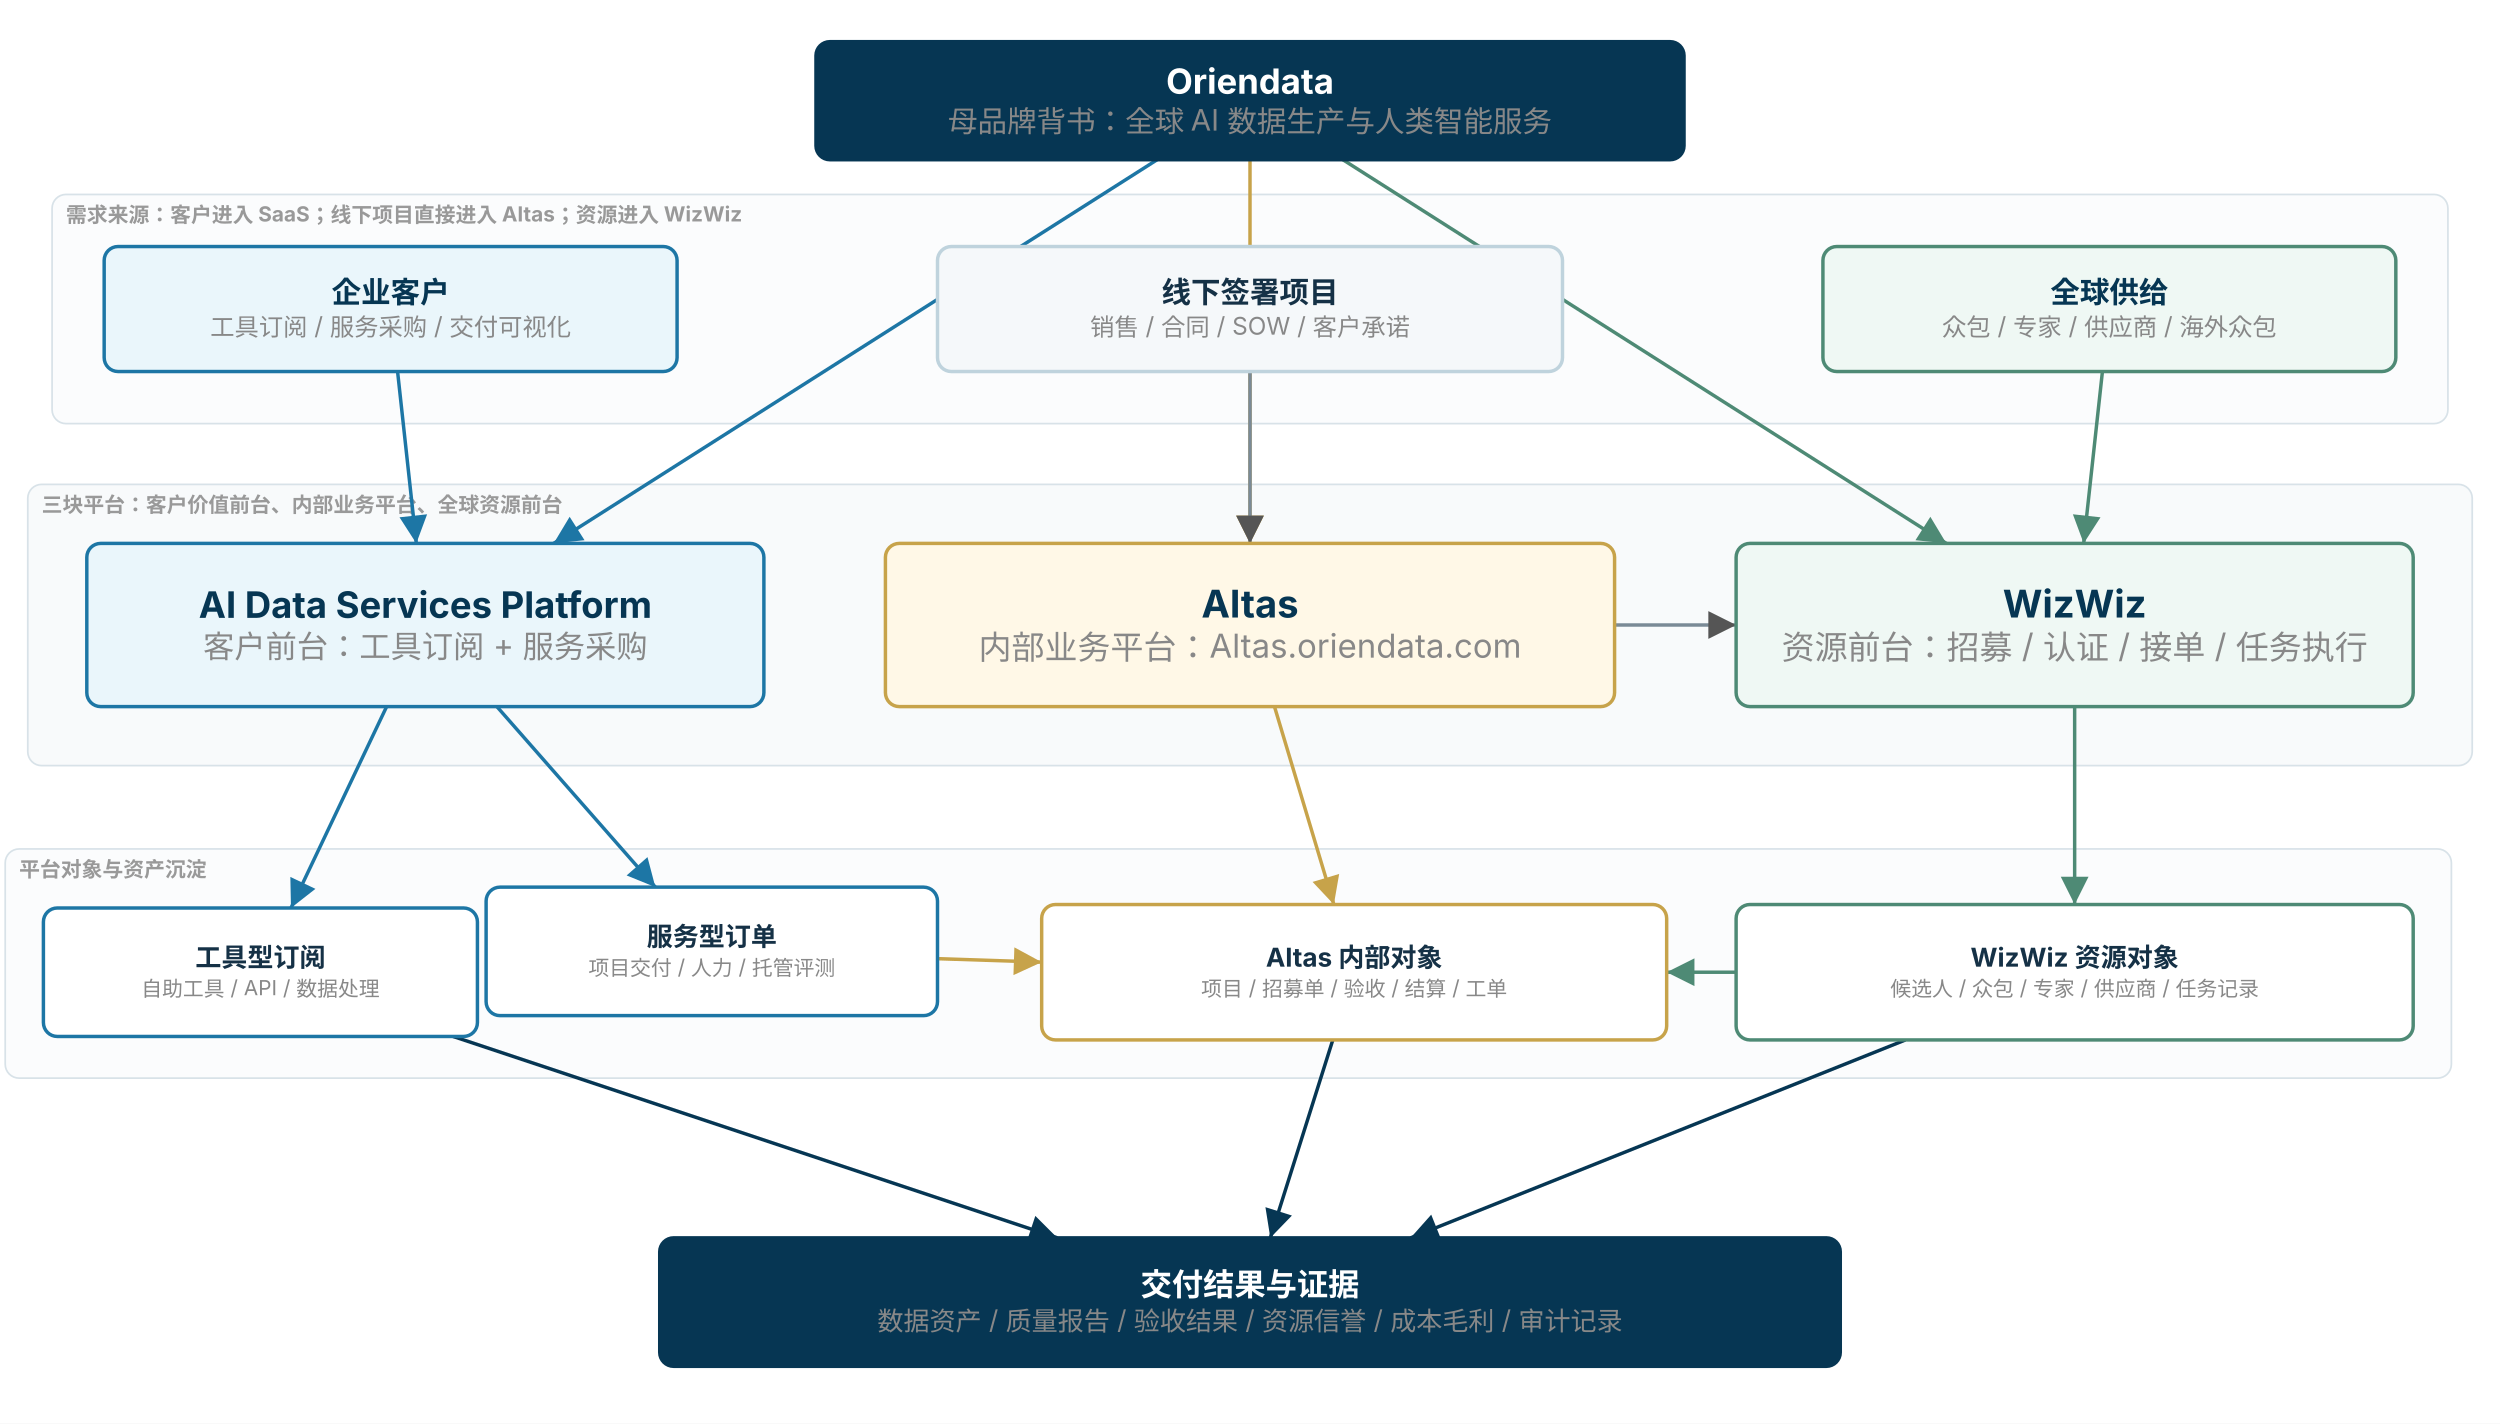
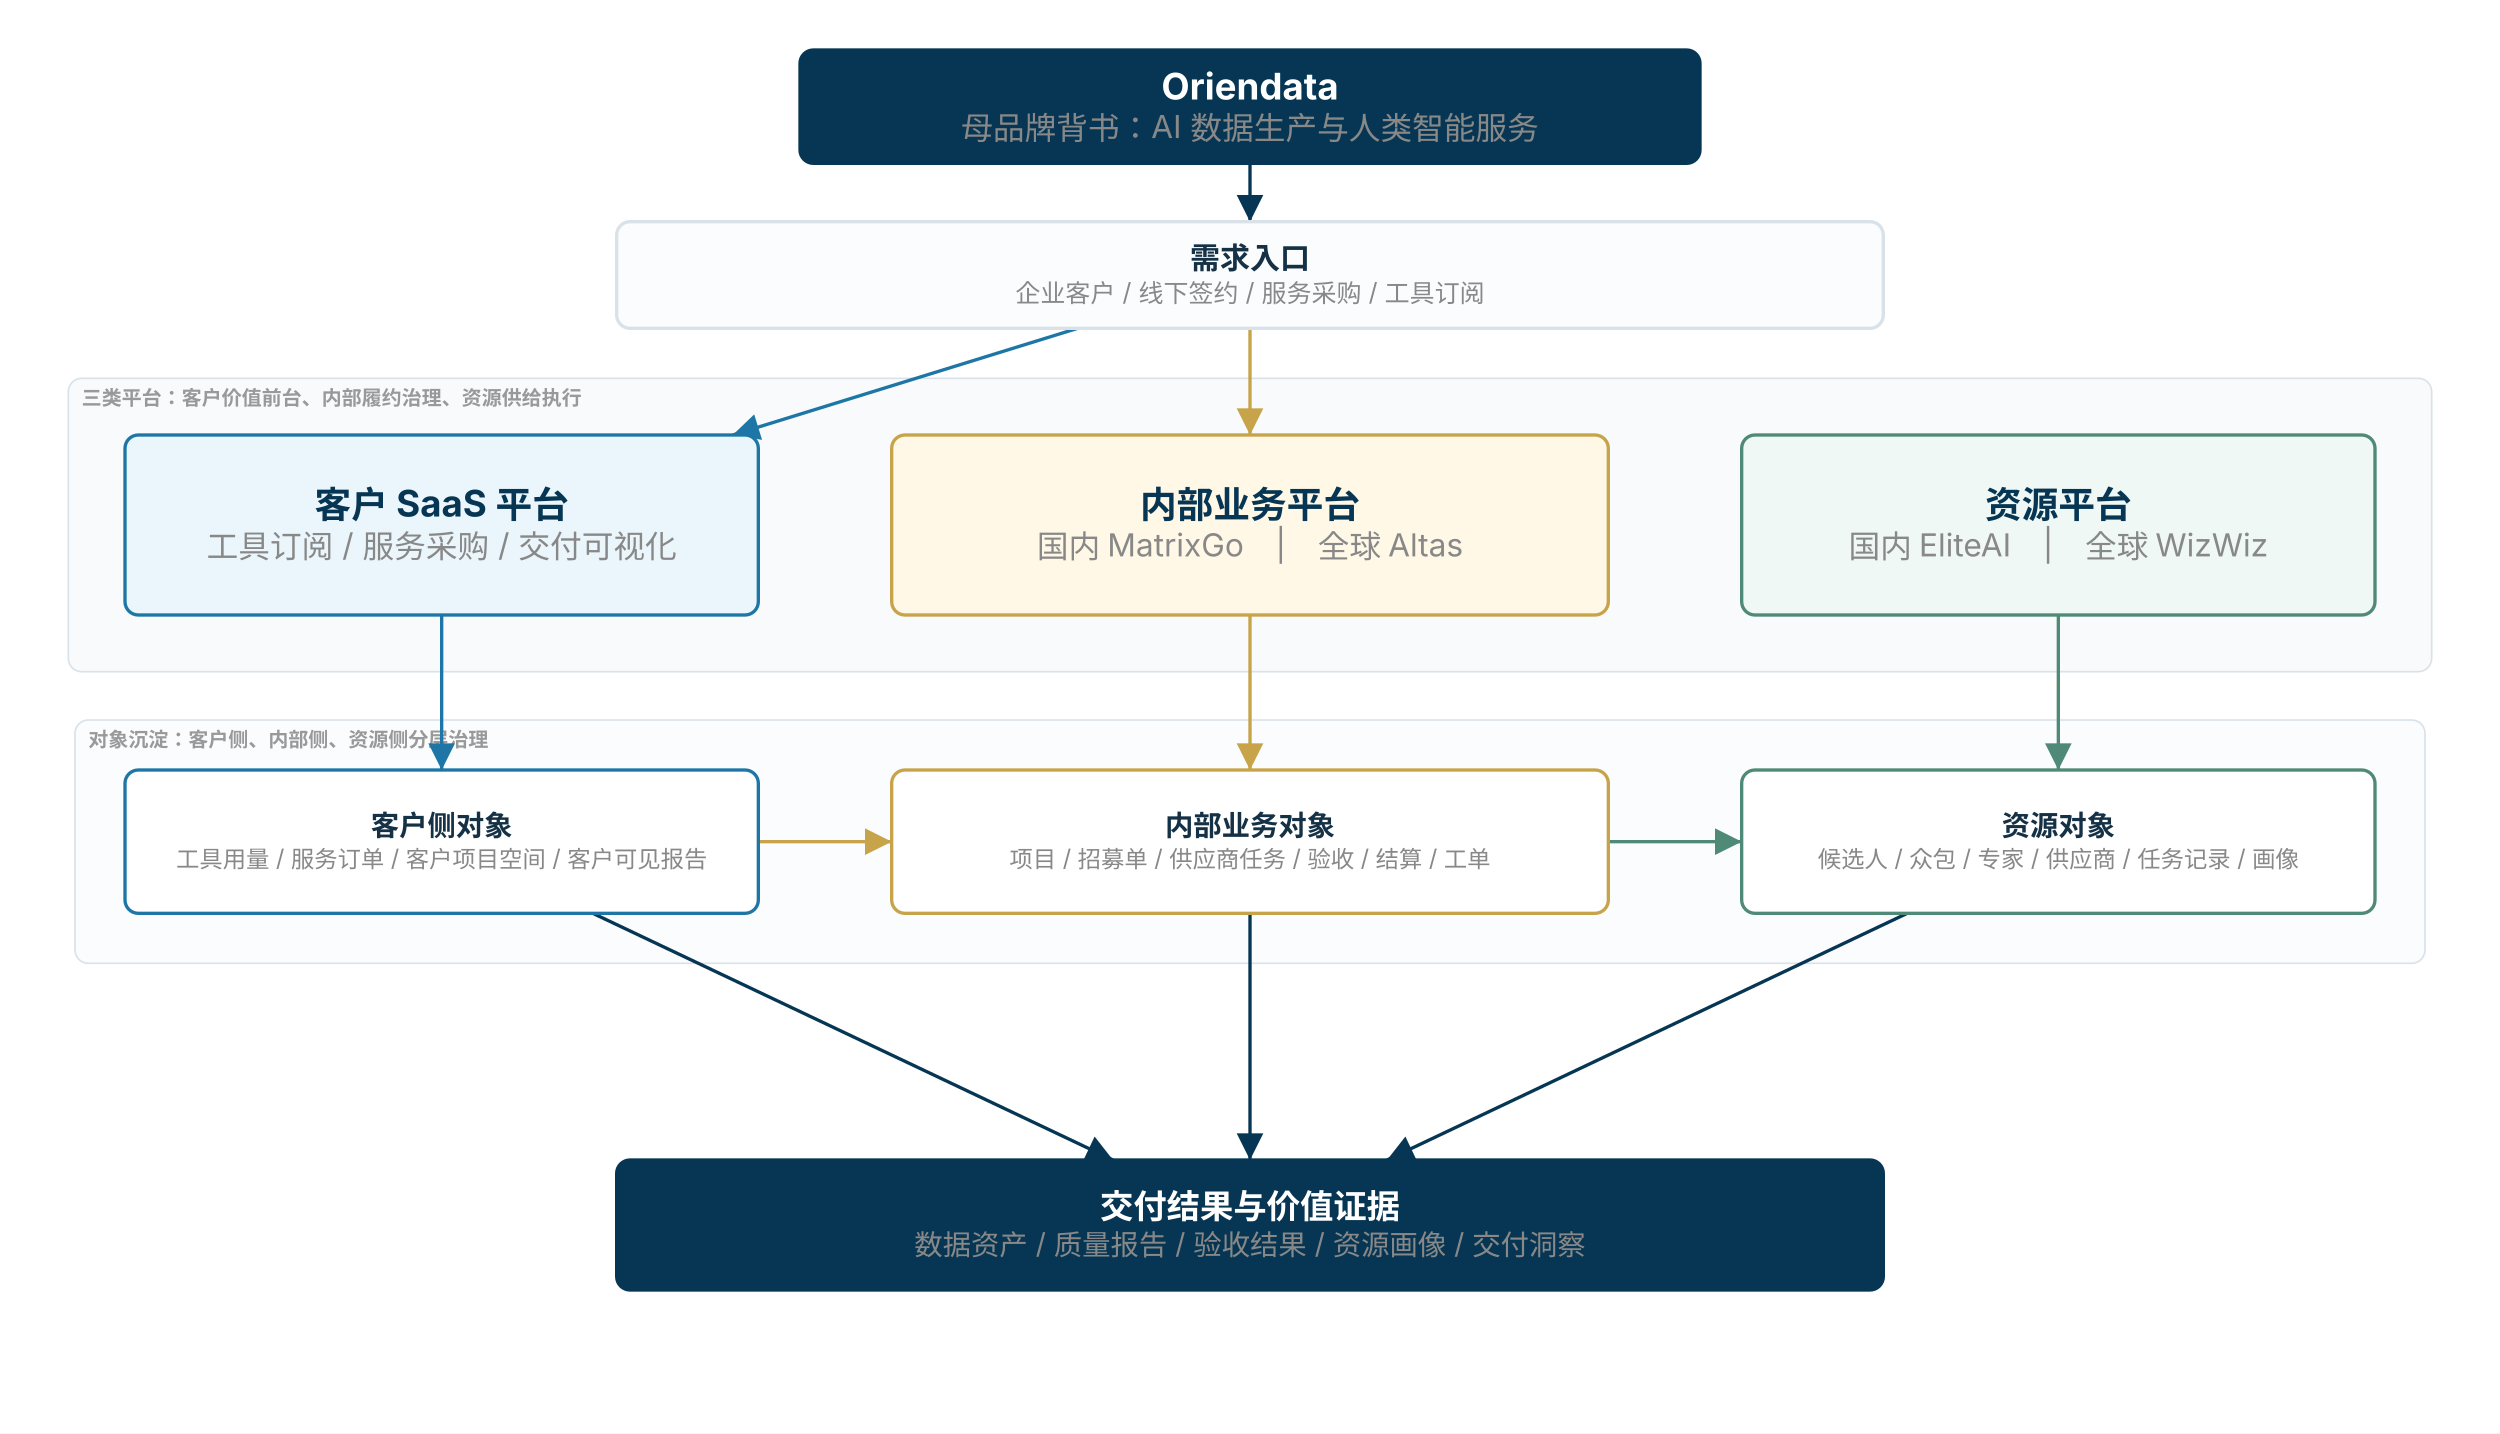
- <svg xmlns="http://www.w3.org/2000/svg" viewBox="0 0 1440 820" width="1440" height="820" font-family="Inter, Noto Sans SC, PingFang SC, Arial, sans-serif">
-   <rect width="1440" height="820" fill="#FFFFFF" />
+ <svg xmlns="http://www.w3.org/2000/svg" viewBox="0 0 1500 860" width="1500" height="860" font-family="Inter, Noto Sans SC, PingFang SC, Arial, sans-serif">
+   <rect width="1500" height="860" fill="#FFFFFF" />
  <defs>
    <marker id="arrow-default" markerWidth="10" markerHeight="10" refX="8" refY="4" orient="auto" markerUnits="strokeWidth">
      <polygon points="0 0, 8 4, 0 8" fill="#555555" />
    </marker>
    <marker id="arrow-c0" markerWidth="10" markerHeight="10" refX="8" refY="4" orient="auto" markerUnits="strokeWidth">
      <polygon points="0 0, 8 4, 0 8" fill="#063653" />
    </marker>
    <marker id="arrow-c1" markerWidth="10" markerHeight="10" refX="8" refY="4" orient="auto" markerUnits="strokeWidth">
      <polygon points="0 0, 8 4, 0 8" fill="#1D76A5" />
    </marker>
    <marker id="arrow-c2" markerWidth="10" markerHeight="10" refX="8" refY="4" orient="auto" markerUnits="strokeWidth">
      <polygon points="0 0, 8 4, 0 8" fill="#4E8A75" />
    </marker>
    <marker id="arrow-c3" markerWidth="10" markerHeight="10" refX="8" refY="4" orient="auto" markerUnits="strokeWidth">
      <polygon points="0 0, 8 4, 0 8" fill="#C7A34A" />
    </marker>
    <marker id="arrow-c4" markerWidth="10" markerHeight="10" refX="8" refY="4" orient="auto" markerUnits="strokeWidth">
      <polygon points="0 0, 8 4, 0 8" fill="#BD6B7E" />
    </marker>
  </defs>
-   <rect x="30.0" y="112.0" width="1380.0" height="132.0" fill="#FBFCFD" stroke="#D8E2E8" stroke-width="1" rx="8" />
-   <text x="38.0" y="128.0" font-size="12" fill="#999999" font-weight="bold">需求来源：客户进入 SaaS；线下项目直接进入 Altas；资源进入 WizWiz</text>
-   <rect x="16.0" y="279.0" width="1408.0" height="162.0" fill="#F8FAFB" stroke="#D8E2E8" stroke-width="1" rx="8" />
-   <text x="24.0" y="295.0" font-size="12" fill="#999999" font-weight="bold">三块平台：客户价值前台、内部业务平台、全球资源前台</text>
-   <rect x="3.0" y="489.0" width="1409.0" height="132.0" fill="#FBFCFD" stroke="#D8E2E8" stroke-width="1" rx="8" />
-   <text x="11.0" y="505.0" font-size="12" fill="#999999" font-weight="bold">平台对象与资产沉淀</text>
-   <path d="M 666.5,92.0 L 318.9,313.0" stroke="#1D76A5" stroke-width="2" fill="none" marker-end="url(#arrow-c1)" />
-   <path d="M 720.0,92.0 L 720.0,313.0" stroke="#C7A34A" stroke-width="2" fill="none" marker-end="url(#arrow-c3)" />
-   <path d="M 773.5,92.0 L 1121.1,313.0" stroke="#4E8A75" stroke-width="2" fill="none" marker-end="url(#arrow-c2)" />
-   <path d="M 229.0,214.0 L 239.8,313.0" stroke="#1D76A5" stroke-width="2" fill="none" marker-end="url(#arrow-c1)" />
-   <path d="M 720.0,214.0 L 720.0,313.0" stroke="#7A8A96" stroke-width="2" fill="none" marker-end="url(#arrow-default)" />
-   <path d="M 1211.0,214.0 L 1200.2,313.0" stroke="#4E8A75" stroke-width="2" fill="none" marker-end="url(#arrow-c2)" />
-   <path d="M 222.7,407.0 L 167.6,523.0" stroke="#1D76A5" stroke-width="2" fill="none" marker-end="url(#arrow-c1)" />
-   <path d="M 286.2,407.0 L 377.5,511.0" stroke="#1D76A5" stroke-width="2" fill="none" marker-end="url(#arrow-c1)" />
-   <path d="M 540.0,552.2 L 600.0,554.2" stroke="#C7A34A" stroke-width="2" fill="none" marker-end="url(#arrow-c3)" />
-   <path d="M 734.1,407.0 L 768.3,521.0" stroke="#C7A34A" stroke-width="2" fill="none" marker-end="url(#arrow-c3)" />
-   <path d="M 930.0,360.0 L 1000.0,360.0" stroke="#7A8A96" stroke-width="2" fill="none" marker-end="url(#arrow-default)" />
-   <path d="M 1195.0,407.0 L 1195.0,521.0" stroke="#4E8A75" stroke-width="2" fill="none" marker-end="url(#arrow-c2)" />
-   <path d="M 1000.0,560.0 L 960.0,560.0" stroke="#4E8A75" stroke-width="2" fill="none" marker-end="url(#arrow-c2)" />
-   <path d="M 261.0,597.0 L 609.0,713.0" stroke="#063653" stroke-width="2" fill="none" marker-end="url(#arrow-c0)" />
-   <path d="M 767.7,599.0 L 731.7,713.0" stroke="#063653" stroke-width="2" fill="none" marker-end="url(#arrow-c0)" />
-   <path d="M 1097.5,599.0 L 812.5,713.0" stroke="#063653" stroke-width="2" fill="none" marker-end="url(#arrow-c0)" />
-   <rect x="470.0" y="24.0" width="500.0" height="68.0" fill="#063653" stroke="#063653" stroke-width="2" rx="8" />
-   <text x="720.0" y="54.0" font-size="20" fill="#FFFFFF" text-anchor="middle" font-weight="bold">Oriendata</text>
-   <text x="720.0" y="76.0" font-size="17" fill="#888888" text-anchor="middle">母品牌背书：全球 AI 数据生产与人类智能服务</text>
-   <rect x="60.0" y="142.0" width="330.0" height="72.0" fill="#EAF6FB" stroke="#1D76A5" stroke-width="2" rx="8" />
-   <text x="225.0" y="174.4" font-size="17" fill="#063653" text-anchor="middle" font-weight="bold">企业客户</text>
-   <text x="225.0" y="193.4" font-size="14" fill="#888888" text-anchor="middle">工具订阅 / 服务采购 / 交付可视化</text>
-   <rect x="540.0" y="142.0" width="360.0" height="72.0" fill="#F5F8FA" stroke="#BFD3DD" stroke-width="2" rx="8" />
-   <text x="720.0" y="174.4" font-size="17" fill="#153146" text-anchor="middle" font-weight="bold">线下签署项目</text>
-   <text x="720.0" y="193.4" font-size="14" fill="#888888" text-anchor="middle">销售 / 合同 / SOW / 客户承诺</text>
-   <rect x="1050.0" y="142.0" width="330.0" height="72.0" fill="#EFF8F4" stroke="#4E8A75" stroke-width="2" rx="8" />
-   <text x="1215.0" y="174.4" font-size="17" fill="#063653" text-anchor="middle" font-weight="bold">全球供给</text>
-   <text x="1215.0" y="193.4" font-size="14" fill="#888888" text-anchor="middle">众包 / 专家 / 供应商 / 海外众包</text>
-   <rect x="50.0" y="313.0" width="390.0" height="94.0" fill="#EAF6FB" stroke="#1D76A5" stroke-width="2" rx="8" />
-   <text x="245.0" y="355.9" font-size="21" fill="#063653" text-anchor="middle" font-weight="bold">AI Data Services Platform</text>
-   <text x="245.0" y="378.9" font-size="18" fill="#888888" text-anchor="middle">客户前台：工具订阅 + 服务采购</text>
-   <rect x="510.0" y="313.0" width="420.0" height="94.0" fill="#FFF8E7" stroke="#C7A34A" stroke-width="2" rx="8" />
-   <text x="720.0" y="355.7" font-size="22" fill="#063653" text-anchor="middle" font-weight="bold">Altas</text>
-   <text x="720.0" y="379.7" font-size="19" fill="#888888" text-anchor="middle">内部业务平台：Altas.oriendata.com</text>
-   <rect x="1000.0" y="313.0" width="390.0" height="94.0" fill="#EFF8F4" stroke="#4E8A75" stroke-width="2" rx="8" />
-   <text x="1195.0" y="355.7" font-size="22" fill="#063653" text-anchor="middle" font-weight="bold">WizWiz</text>
-   <text x="1195.0" y="379.7" font-size="19" fill="#888888" text-anchor="middle">资源前台：招募 / 认证 / 接单 / 任务执行</text>
-   <rect x="25.0" y="523.0" width="250.0" height="74.0" fill="#FFFFFF" stroke="#1D76A5" stroke-width="2" rx="8" />
-   <text x="150.0" y="556.8" font-size="15" fill="#153146" text-anchor="middle" font-weight="bold">工具型订阅</text>
-   <text x="150.0" y="573.8" font-size="12" fill="#888888" text-anchor="middle">自助工具 / API / 数据处理</text>
-   <rect x="280.0" y="511.0" width="260.0" height="74.0" fill="#FFFFFF" stroke="#1D76A5" stroke-width="2" rx="8" />
-   <text x="410.0" y="544.8" font-size="15" fill="#153146" text-anchor="middle" font-weight="bold">服务型订单</text>
-   <text x="410.0" y="561.8" font-size="12" fill="#888888" text-anchor="middle">项目交付 / 人力 / 托管评测</text>
-   <rect x="600.0" y="521.0" width="360.0" height="78.0" fill="#FFFFFF" stroke="#C7A34A" stroke-width="2" rx="8" />
-   <text x="780.0" y="556.8" font-size="15" fill="#153146" text-anchor="middle" font-weight="bold">Altas 内部对象</text>
-   <text x="780.0" y="573.8" font-size="12" fill="#888888" text-anchor="middle">项目 / 招募单 / 验收 / 结算 / 工单</text>
-   <rect x="1000.0" y="521.0" width="390.0" height="78.0" fill="#FFFFFF" stroke="#4E8A75" stroke-width="2" rx="8" />
-   <text x="1195.0" y="556.8" font-size="15" fill="#153146" text-anchor="middle" font-weight="bold">WizWiz 资源对象</text>
-   <text x="1195.0" y="573.8" font-size="12" fill="#888888" text-anchor="middle">候选人 / 众包 / 专家 / 供应商 / 任务记录</text>
-   <rect x="380.0" y="713.0" width="680.0" height="74.0" fill="#063653" stroke="#063653" stroke-width="2" rx="8" />
-   <text x="720.0" y="746.3" font-size="18" fill="#FFFFFF" text-anchor="middle" font-weight="bold">交付结果与证据</text>
-   <text x="720.0" y="766.3" font-size="15" fill="#888888" text-anchor="middle">数据资产 / 质量报告 / 验收结果 / 资源信誉 / 成本毛利 / 审计记录</text>
+   <rect x="41.0" y="227.0" width="1418.0" height="176.0" fill="#F8FAFB" stroke="#D8E2E8" stroke-width="1" rx="8" />
+   <text x="49.0" y="243.0" font-size="12" fill="#999999" font-weight="bold">三类平台：客户价值前台、内部履约治理、资源供给执行</text>
+   <rect x="45.0" y="432.0" width="1410.0" height="146.0" fill="#FBFCFD" stroke="#D8E2E8" stroke-width="1" rx="8" />
+   <text x="53.0" y="448.0" font-size="12" fill="#999999" font-weight="bold">对象沉淀：客户侧、内部侧、资源侧分层治理</text>
+   <path d="M 750.0,98.0 L 750.0,133.0" stroke="#063653" stroke-width="2" fill="none" marker-end="url(#arrow-c0)" />
+   <path d="M 646.5,197.0 L 439.6,261.0" stroke="#1D76A5" stroke-width="2" fill="none" marker-end="url(#arrow-c1)" />
+   <path d="M 750.0,197.0 L 750.0,261.0" stroke="#C7A34A" stroke-width="2" fill="none" marker-end="url(#arrow-c3)" />
+   <path d="M 265.0,369.0 L 265.0,462.0" stroke="#1D76A5" stroke-width="2" fill="none" marker-end="url(#arrow-c1)" />
+   <path d="M 750.0,369.0 L 750.0,462.0" stroke="#C7A34A" stroke-width="2" fill="none" marker-end="url(#arrow-c3)" />
+   <path d="M 1235.0,369.0 L 1235.0,462.0" stroke="#4E8A75" stroke-width="2" fill="none" marker-end="url(#arrow-c2)" />
+   <path d="M 455.0,505.0 L 535.0,505.0" stroke="#C7A34A" stroke-width="2" fill="none" marker-end="url(#arrow-c3)" />
+   <path d="M 965.0,505.0 L 1045.0,505.0" stroke="#4E8A75" stroke-width="2" fill="none" marker-end="url(#arrow-c2)" />
+   <path d="M 355.7,548.0 L 667.8,696.0" stroke="#063653" stroke-width="2" fill="none" marker-end="url(#arrow-c0)" />
+   <path d="M 750.0,548.0 L 750.0,696.0" stroke="#063653" stroke-width="2" fill="none" marker-end="url(#arrow-c0)" />
+   <path d="M 1144.3,548.0 L 832.2,696.0" stroke="#063653" stroke-width="2" fill="none" marker-end="url(#arrow-c0)" />
+   <rect x="480.0" y="30.0" width="540.0" height="68.0" fill="#063653" stroke="#063653" stroke-width="2" rx="8" />
+   <text x="750.0" y="59.7" font-size="22" fill="#FFFFFF" text-anchor="middle" font-weight="bold">Oriendata</text>
+   <text x="750.0" y="83.7" font-size="19" fill="#888888" text-anchor="middle">母品牌背书：AI 数据生产与人类智能服务</text>
+   <rect x="370.0" y="133.0" width="760.0" height="64.0" fill="#FBFCFD" stroke="#D8E2E8" stroke-width="2" rx="8" />
+   <text x="750.0" y="161.3" font-size="18" fill="#153146" text-anchor="middle" font-weight="bold">需求入口</text>
+   <text x="750.0" y="181.3" font-size="15" fill="#888888" text-anchor="middle">企业客户 / 线下签约 / 服务采购 / 工具订阅</text>
+   <rect x="75.0" y="261.0" width="380.0" height="108.0" fill="#EAF6FB" stroke="#1D76A5" stroke-width="2" rx="8" />
+   <text x="265.0" y="310.7" font-size="22" fill="#063653" text-anchor="middle" font-weight="bold">客户 SaaS 平台</text>
+   <text x="265.0" y="334.7" font-size="19" fill="#888888" text-anchor="middle">工具订阅 / 服务采购 / 交付可视化</text>
+   <rect x="535.0" y="261.0" width="430.0" height="108.0" fill="#FFF8E7" stroke="#C7A34A" stroke-width="2" rx="8" />
+   <text x="750.0" y="310.7" font-size="22" fill="#063653" text-anchor="middle" font-weight="bold">内部业务平台</text>
+   <text x="750.0" y="334.7" font-size="19" fill="#888888" text-anchor="middle">国内 MatrixGo　|　全球 Altas</text>
+   <rect x="1045.0" y="261.0" width="380.0" height="108.0" fill="#EFF8F4" stroke="#4E8A75" stroke-width="2" rx="8" />
+   <text x="1235.0" y="310.7" font-size="22" fill="#063653" text-anchor="middle" font-weight="bold">资源平台</text>
+   <text x="1235.0" y="334.7" font-size="19" fill="#888888" text-anchor="middle">国内 EliteAI　|　全球 WizWiz</text>
+   <rect x="75.0" y="462.0" width="380.0" height="86.0" fill="#FFFFFF" stroke="#1D76A5" stroke-width="2" rx="8" />
+   <text x="265.0" y="501.4" font-size="17" fill="#153146" text-anchor="middle" font-weight="bold">客户侧对象</text>
+   <text x="265.0" y="520.5" font-size="14" fill="#888888" text-anchor="middle">工具用量 / 服务订单 / 客户项目空间 / 客户可见报告</text>
+   <rect x="535.0" y="462.0" width="430.0" height="86.0" fill="#FFFFFF" stroke="#C7A34A" stroke-width="2" rx="8" />
+   <text x="750.0" y="501.4" font-size="17" fill="#153146" text-anchor="middle" font-weight="bold">内部业务对象</text>
+   <text x="750.0" y="520.5" font-size="14" fill="#888888" text-anchor="middle">项目 / 招募单 / 供应商任务 / 验收 / 结算 / 工单</text>
+   <rect x="1045.0" y="462.0" width="380.0" height="86.0" fill="#FFFFFF" stroke="#4E8A75" stroke-width="2" rx="8" />
+   <text x="1235.0" y="501.4" font-size="17" fill="#153146" text-anchor="middle" font-weight="bold">资源对象</text>
+   <text x="1235.0" y="520.5" font-size="14" fill="#888888" text-anchor="middle">候选人 / 众包 / 专家 / 供应商 / 任务记录 / 画像</text>
+   <rect x="370.0" y="696.0" width="760.0" height="78.0" fill="#063653" stroke="#063653" stroke-width="2" rx="8" />
+   <text x="750.0" y="731.0" font-size="20" fill="#FFFFFF" text-anchor="middle" font-weight="bold">交付结果与价值证据</text>
+   <text x="750.0" y="753.0" font-size="17" fill="#888888" text-anchor="middle">数据资产 / 质量报告 / 验收结果 / 资源画像 / 交付洞察</text>
</svg>
